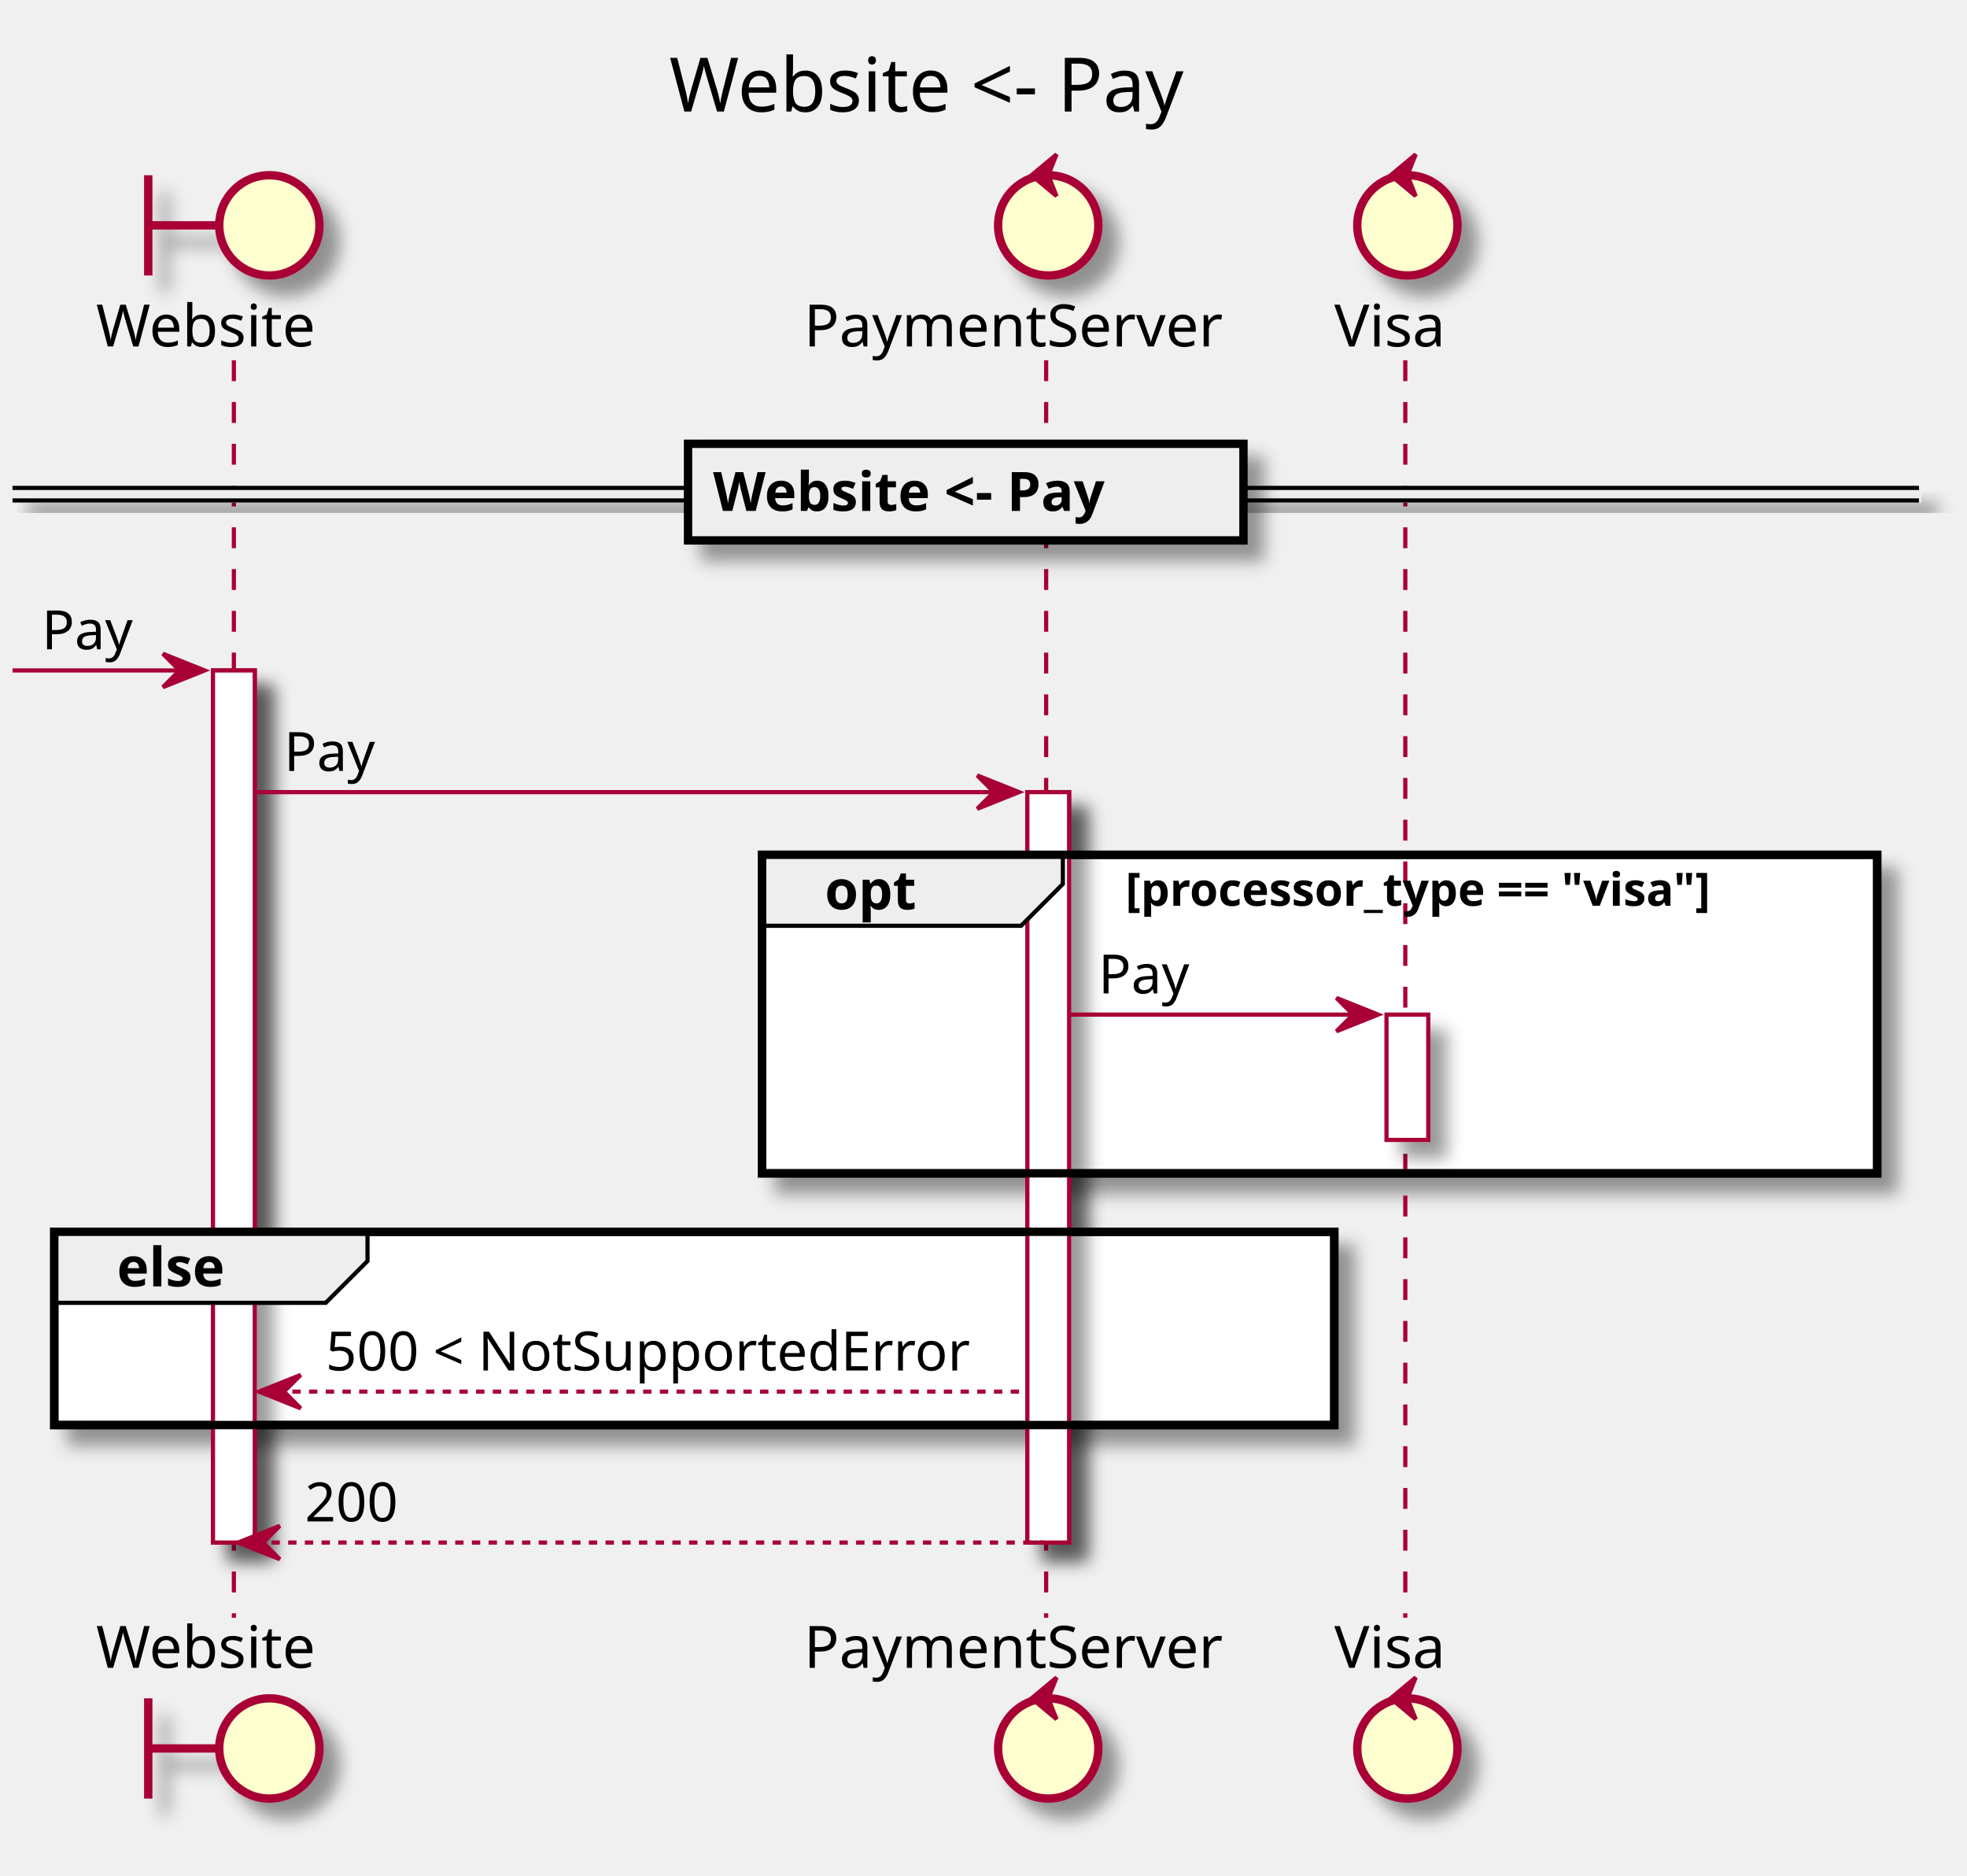
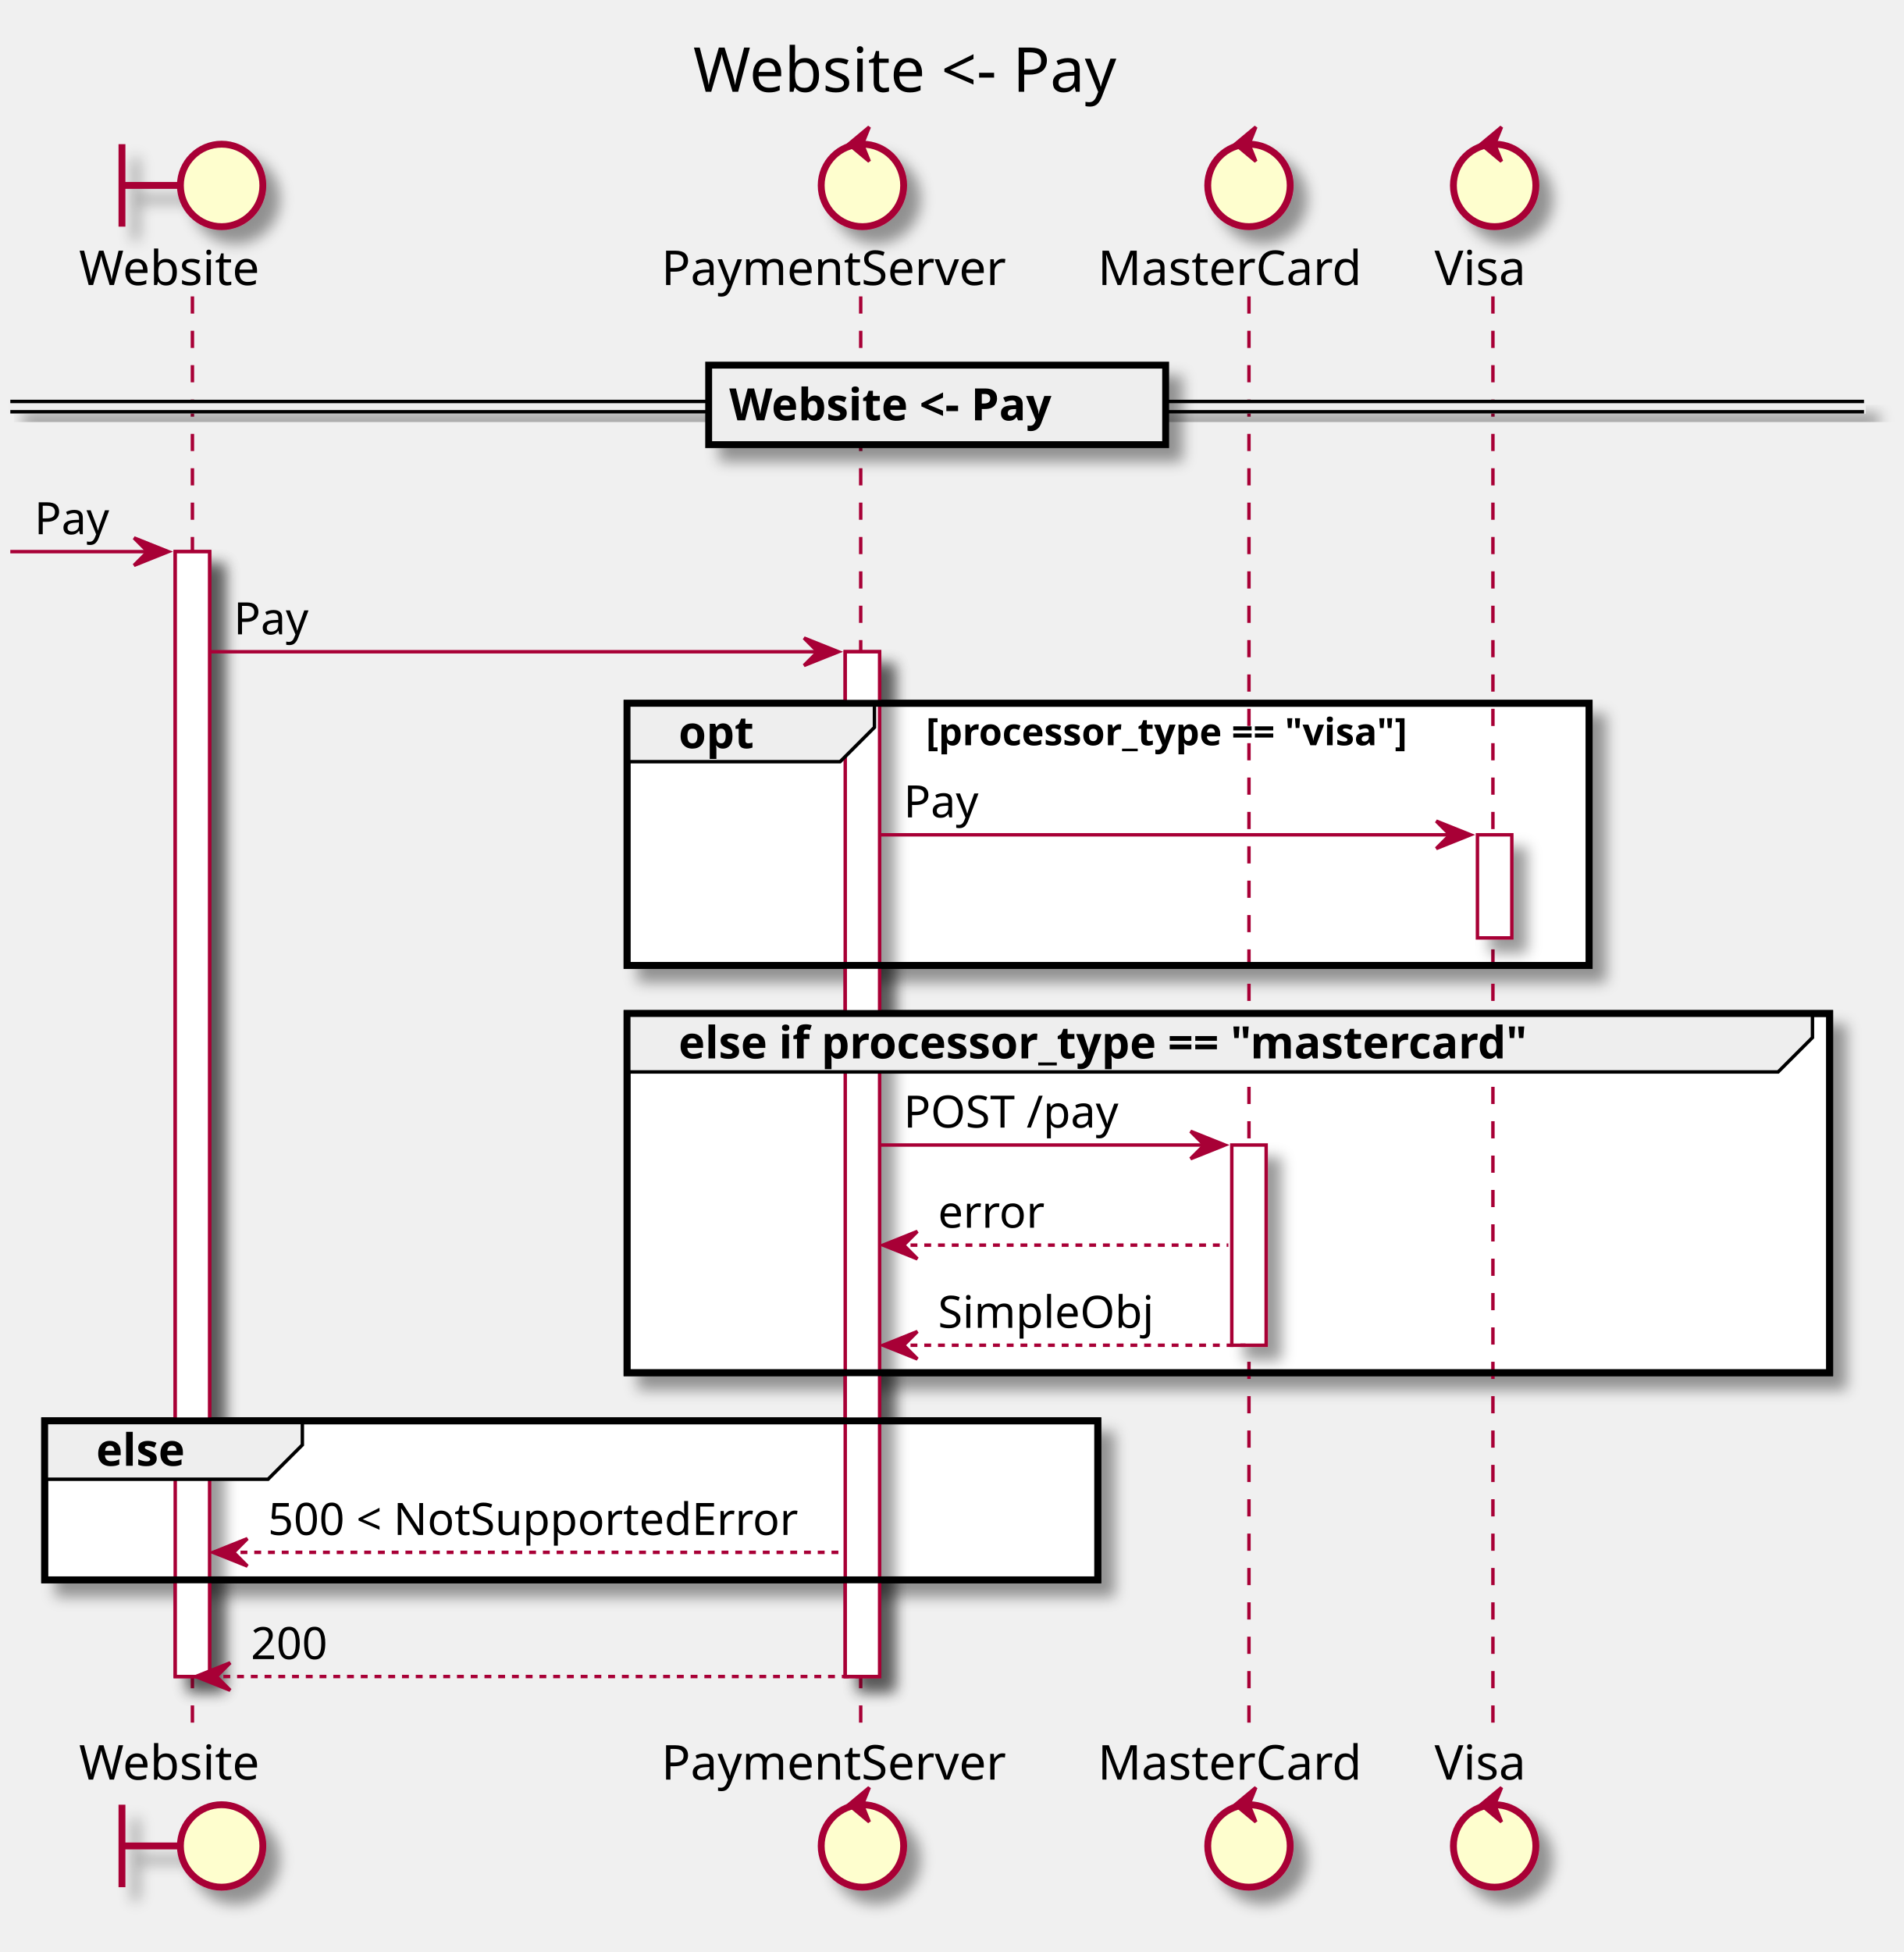
- <svg xmlns="http://www.w3.org/2000/svg" contentScriptType="application/ecmascript" contentStyleType="text/css" height="449px" preserveAspectRatio="none" style="width:471px;height:449px;" version="1.1" viewBox="0 0 471 449" width="471px" zoomAndPan="magnify">
+ <svg xmlns="http://www.w3.org/2000/svg" contentScriptType="application/ecmascript" contentStyleType="text/css" height="568px" preserveAspectRatio="none" style="width:554px;height:568px;" version="1.1" viewBox="0 0 554 568" width="554px" zoomAndPan="magnify">
  <defs>
-     <filter height="300%" id="f1ddsh5v0g0650" width="300%" x="-1" y="-1">
+     <filter height="300%" id="fiz8mxitrk6m2" width="300%" x="-1" y="-1">
      <feGaussianBlur result="blurOut" stdDeviation="2.0" />
      <feColorMatrix in="blurOut" result="blurOut2" type="matrix" values="0 0 0 0 0 0 0 0 0 0 0 0 0 0 0 0 0 0 .4 0" />
      <feOffset dx="4.0" dy="4.0" in="blurOut2" result="blurOut3" />
      <feBlend in="SourceGraphic" in2="blurOut3" mode="normal" />
    </filter>
  </defs>
  <g>
-     <text fill="#000000" font-family="sans-serif" font-size="18" lengthAdjust="spacingAndGlyphs" textLength="142" x="160.25" y="26.708">Website &lt;- Pay</text>
-     <rect fill="#FFFFFF" filter="url(#f1ddsh5v0g0650)" height="208.797" style="stroke: #A80036; stroke-width: 1.0;" width="10" x="51" y="160.516" />
-     <rect fill="#FFFFFF" filter="url(#f1ddsh5v0g0650)" height="179.664" style="stroke: #A80036; stroke-width: 1.0;" width="10" x="246" y="189.648" />
-     <rect fill="#FFFFFF" filter="url(#f1ddsh5v0g0650)" height="30" style="stroke: #A80036; stroke-width: 1.0;" width="10" x="332" y="242.914" />
-     <rect fill="#FFFFFF" filter="url(#f1ddsh5v0g0650)" height="76.266" style="stroke: #000000; stroke-width: 2.0;" width="267" x="182.5" y="204.648" />
-     <rect fill="#FFFFFF" filter="url(#f1ddsh5v0g0650)" height="46.266" style="stroke: #000000; stroke-width: 2.0;" width="306.5" x="13" y="294.914" />
-     <line style="stroke: #A80036; stroke-width: 1.0; stroke-dasharray: 5.0,5.0;" x1="56" x2="56" y1="86.25" y2="387.312" />
-     <line style="stroke: #A80036; stroke-width: 1.0; stroke-dasharray: 5.0,5.0;" x1="250.5" x2="250.5" y1="86.25" y2="387.312" />
-     <line style="stroke: #A80036; stroke-width: 1.0; stroke-dasharray: 5.0,5.0;" x1="336.5" x2="336.5" y1="86.25" y2="387.312" />
+     <text fill="#000000" font-family="sans-serif" font-size="18" lengthAdjust="spacingAndGlyphs" textLength="142" x="201.75" y="26.708">Website &lt;- Pay</text>
+     <rect fill="#FFFFFF" filter="url(#fiz8mxitrk6m2)" height="327.328" style="stroke: #A80036; stroke-width: 1.0;" width="10" x="51" y="160.516" />
+     <rect fill="#FFFFFF" filter="url(#fiz8mxitrk6m2)" height="298.195" style="stroke: #A80036; stroke-width: 1.0;" width="10" x="246" y="189.648" />
+     <rect fill="#FFFFFF" filter="url(#fiz8mxitrk6m2)" height="58.266" style="stroke: #A80036; stroke-width: 1.0;" width="10" x="358.5" y="333.18" />
+     <rect fill="#FFFFFF" filter="url(#fiz8mxitrk6m2)" height="30" style="stroke: #A80036; stroke-width: 1.0;" width="10" x="430" y="242.914" />
+     <rect fill="#FFFFFF" filter="url(#fiz8mxitrk6m2)" height="76.266" style="stroke: #000000; stroke-width: 2.0;" width="280" x="182.5" y="204.648" />
+     <rect fill="#FFFFFF" filter="url(#fiz8mxitrk6m2)" height="104.531" style="stroke: #000000; stroke-width: 2.0;" width="350" x="182.5" y="294.914" />
+     <rect fill="#FFFFFF" filter="url(#fiz8mxitrk6m2)" height="46.266" style="stroke: #000000; stroke-width: 2.0;" width="306.5" x="13" y="413.445" />
+     <line style="stroke: #A80036; stroke-width: 1.0; stroke-dasharray: 5.0,5.0;" x1="56" x2="56" y1="86.25" y2="505.844" />
+     <line style="stroke: #A80036; stroke-width: 1.0; stroke-dasharray: 5.0,5.0;" x1="250.5" x2="250.5" y1="86.25" y2="505.844" />
+     <line style="stroke: #A80036; stroke-width: 1.0; stroke-dasharray: 5.0,5.0;" x1="363.5" x2="363.5" y1="86.25" y2="505.844" />
+     <line style="stroke: #A80036; stroke-width: 1.0; stroke-dasharray: 5.0,5.0;" x1="434.5" x2="434.5" y1="86.25" y2="505.844" />
    <text fill="#000000" font-family="sans-serif" font-size="14" lengthAdjust="spacingAndGlyphs" textLength="60" x="23" y="82.948">Website</text>
-     <path d="M35.5,41.953 L35.5,65.953 M35.5,53.953 L52.5,53.953 " fill="none" filter="url(#f1ddsh5v0g0650)" style="stroke: #A80036; stroke-width: 2.0;" />
-     <ellipse cx="64.5" cy="53.953" fill="#FEFECE" filter="url(#f1ddsh5v0g0650)" rx="12" ry="12" style="stroke: #A80036; stroke-width: 2.0;" />
-     <text fill="#000000" font-family="sans-serif" font-size="14" lengthAdjust="spacingAndGlyphs" textLength="60" x="23" y="399.308">Website</text>
-     <path d="M35.5,406.609 L35.5,430.609 M35.5,418.609 L52.5,418.609 " fill="none" filter="url(#f1ddsh5v0g0650)" style="stroke: #A80036; stroke-width: 2.0;" />
-     <ellipse cx="64.5" cy="418.609" fill="#FEFECE" filter="url(#f1ddsh5v0g0650)" rx="12" ry="12" style="stroke: #A80036; stroke-width: 2.0;" />
+     <path d="M35.5,41.953 L35.5,65.953 M35.5,53.953 L52.5,53.953 " fill="none" filter="url(#fiz8mxitrk6m2)" style="stroke: #A80036; stroke-width: 2.0;" />
+     <ellipse cx="64.5" cy="53.953" fill="#FEFECE" filter="url(#fiz8mxitrk6m2)" rx="12" ry="12" style="stroke: #A80036; stroke-width: 2.0;" />
+     <text fill="#000000" font-family="sans-serif" font-size="14" lengthAdjust="spacingAndGlyphs" textLength="60" x="23" y="517.839">Website</text>
+     <path d="M35.5,525.141 L35.5,549.141 M35.5,537.141 L52.5,537.141 " fill="none" filter="url(#fiz8mxitrk6m2)" style="stroke: #A80036; stroke-width: 2.0;" />
+     <ellipse cx="64.5" cy="537.141" fill="#FEFECE" filter="url(#fiz8mxitrk6m2)" rx="12" ry="12" style="stroke: #A80036; stroke-width: 2.0;" />
    <text fill="#000000" font-family="sans-serif" font-size="14" lengthAdjust="spacingAndGlyphs" textLength="111" x="192.5" y="82.948">PaymentServer</text>
-     <ellipse cx="251" cy="53.953" fill="#FEFECE" filter="url(#f1ddsh5v0g0650)" rx="12" ry="12" style="stroke: #A80036; stroke-width: 2.0;" />
+     <ellipse cx="251" cy="53.953" fill="#FEFECE" filter="url(#fiz8mxitrk6m2)" rx="12" ry="12" style="stroke: #A80036; stroke-width: 2.0;" />
    <polygon fill="#A80036" points="247,41.953,253,36.953,251,41.953,253,46.953,247,41.953" style="stroke: #A80036; stroke-width: 1.0;" />
-     <text fill="#000000" font-family="sans-serif" font-size="14" lengthAdjust="spacingAndGlyphs" textLength="111" x="192.5" y="399.308">PaymentServer</text>
-     <ellipse cx="251" cy="418.609" fill="#FEFECE" filter="url(#f1ddsh5v0g0650)" rx="12" ry="12" style="stroke: #A80036; stroke-width: 2.0;" />
-     <polygon fill="#A80036" points="247,406.609,253,401.609,251,406.609,253,411.609,247,406.609" style="stroke: #A80036; stroke-width: 1.0;" />
-     <text fill="#000000" font-family="sans-serif" font-size="14" lengthAdjust="spacingAndGlyphs" textLength="29" x="319.5" y="82.948">Visa</text>
-     <ellipse cx="337" cy="53.953" fill="#FEFECE" filter="url(#f1ddsh5v0g0650)" rx="12" ry="12" style="stroke: #A80036; stroke-width: 2.0;" />
-     <polygon fill="#A80036" points="333,41.953,339,36.953,337,41.953,339,46.953,333,41.953" style="stroke: #A80036; stroke-width: 1.0;" />
-     <text fill="#000000" font-family="sans-serif" font-size="14" lengthAdjust="spacingAndGlyphs" textLength="29" x="319.5" y="399.308">Visa</text>
-     <ellipse cx="337" cy="418.609" fill="#FEFECE" filter="url(#f1ddsh5v0g0650)" rx="12" ry="12" style="stroke: #A80036; stroke-width: 2.0;" />
-     <polygon fill="#A80036" points="333,406.609,339,401.609,337,406.609,339,411.609,333,406.609" style="stroke: #A80036; stroke-width: 1.0;" />
-     <rect fill="#FFFFFF" filter="url(#f1ddsh5v0g0650)" height="208.797" style="stroke: #A80036; stroke-width: 1.0;" width="10" x="51" y="160.516" />
-     <rect fill="#FFFFFF" filter="url(#f1ddsh5v0g0650)" height="179.664" style="stroke: #A80036; stroke-width: 1.0;" width="10" x="246" y="189.648" />
-     <rect fill="#FFFFFF" filter="url(#f1ddsh5v0g0650)" height="30" style="stroke: #A80036; stroke-width: 1.0;" width="10" x="332" y="242.914" />
-     <rect fill="#EEEEEE" filter="url(#f1ddsh5v0g0650)" height="3" style="stroke: #EEEEEE; stroke-width: 1.0;" width="456.5" x="3" y="116.816" />
-     <line style="stroke: #000000; stroke-width: 1.0;" x1="3" x2="459.5" y1="116.816" y2="116.816" />
-     <line style="stroke: #000000; stroke-width: 1.0;" x1="3" x2="459.5" y1="119.816" y2="119.816" />
-     <rect fill="#EEEEEE" filter="url(#f1ddsh5v0g0650)" height="23.133" style="stroke: #000000; stroke-width: 2.0;" width="133" x="164.75" y="106.25" />
-     <text fill="#000000" font-family="sans-serif" font-size="13" font-weight="bold" lengthAdjust="spacingAndGlyphs" textLength="114" x="170.75" y="122.317">Website &lt;- Pay</text>
+     <text fill="#000000" font-family="sans-serif" font-size="14" lengthAdjust="spacingAndGlyphs" textLength="111" x="192.5" y="517.839">PaymentServer</text>
+     <ellipse cx="251" cy="537.141" fill="#FEFECE" filter="url(#fiz8mxitrk6m2)" rx="12" ry="12" style="stroke: #A80036; stroke-width: 2.0;" />
+     <polygon fill="#A80036" points="247,525.141,253,520.141,251,525.141,253,530.141,247,525.141" style="stroke: #A80036; stroke-width: 1.0;" />
+     <text fill="#000000" font-family="sans-serif" font-size="14" lengthAdjust="spacingAndGlyphs" textLength="82" x="319.5" y="82.948">MasterCard</text>
+     <ellipse cx="363.5" cy="53.953" fill="#FEFECE" filter="url(#fiz8mxitrk6m2)" rx="12" ry="12" style="stroke: #A80036; stroke-width: 2.0;" />
+     <polygon fill="#A80036" points="359.5,41.953,365.5,36.953,363.5,41.953,365.5,46.953,359.5,41.953" style="stroke: #A80036; stroke-width: 1.0;" />
+     <text fill="#000000" font-family="sans-serif" font-size="14" lengthAdjust="spacingAndGlyphs" textLength="82" x="319.5" y="517.839">MasterCard</text>
+     <ellipse cx="363.5" cy="537.141" fill="#FEFECE" filter="url(#fiz8mxitrk6m2)" rx="12" ry="12" style="stroke: #A80036; stroke-width: 2.0;" />
+     <polygon fill="#A80036" points="359.5,525.141,365.5,520.141,363.5,525.141,365.5,530.141,359.5,525.141" style="stroke: #A80036; stroke-width: 1.0;" />
+     <text fill="#000000" font-family="sans-serif" font-size="14" lengthAdjust="spacingAndGlyphs" textLength="29" x="417.5" y="82.948">Visa</text>
+     <ellipse cx="435" cy="53.953" fill="#FEFECE" filter="url(#fiz8mxitrk6m2)" rx="12" ry="12" style="stroke: #A80036; stroke-width: 2.0;" />
+     <polygon fill="#A80036" points="431,41.953,437,36.953,435,41.953,437,46.953,431,41.953" style="stroke: #A80036; stroke-width: 1.0;" />
+     <text fill="#000000" font-family="sans-serif" font-size="14" lengthAdjust="spacingAndGlyphs" textLength="29" x="417.5" y="517.839">Visa</text>
+     <ellipse cx="435" cy="537.141" fill="#FEFECE" filter="url(#fiz8mxitrk6m2)" rx="12" ry="12" style="stroke: #A80036; stroke-width: 2.0;" />
+     <polygon fill="#A80036" points="431,525.141,437,520.141,435,525.141,437,530.141,431,525.141" style="stroke: #A80036; stroke-width: 1.0;" />
+     <rect fill="#FFFFFF" filter="url(#fiz8mxitrk6m2)" height="327.328" style="stroke: #A80036; stroke-width: 1.0;" width="10" x="51" y="160.516" />
+     <rect fill="#FFFFFF" filter="url(#fiz8mxitrk6m2)" height="298.195" style="stroke: #A80036; stroke-width: 1.0;" width="10" x="246" y="189.648" />
+     <rect fill="#FFFFFF" filter="url(#fiz8mxitrk6m2)" height="58.266" style="stroke: #A80036; stroke-width: 1.0;" width="10" x="358.5" y="333.18" />
+     <rect fill="#FFFFFF" filter="url(#fiz8mxitrk6m2)" height="30" style="stroke: #A80036; stroke-width: 1.0;" width="10" x="430" y="242.914" />
+     <rect fill="#EEEEEE" filter="url(#fiz8mxitrk6m2)" height="3" style="stroke: #EEEEEE; stroke-width: 1.0;" width="539.5" x="3" y="116.816" />
+     <line style="stroke: #000000; stroke-width: 1.0;" x1="3" x2="542.5" y1="116.816" y2="116.816" />
+     <line style="stroke: #000000; stroke-width: 1.0;" x1="3" x2="542.5" y1="119.816" y2="119.816" />
+     <rect fill="#EEEEEE" filter="url(#fiz8mxitrk6m2)" height="23.133" style="stroke: #000000; stroke-width: 2.0;" width="133" x="206.25" y="106.25" />
+     <text fill="#000000" font-family="sans-serif" font-size="13" font-weight="bold" lengthAdjust="spacingAndGlyphs" textLength="114" x="212.25" y="122.317">Website &lt;- Pay</text>
    <polygon fill="#A80036" points="39,156.516,49,160.516,39,164.516,43,160.516" style="stroke: #A80036; stroke-width: 1.0;" />
    <line style="stroke: #A80036; stroke-width: 1.0;" x1="3" x2="45" y1="160.516" y2="160.516" />
    <text fill="#000000" font-family="sans-serif" font-size="13" lengthAdjust="spacingAndGlyphs" textLength="24" x="10" y="155.45">Pay</text>
    <polygon fill="#A80036" points="234,185.648,244,189.648,234,193.648,238,189.648" style="stroke: #A80036; stroke-width: 1.0;" />
    <line style="stroke: #A80036; stroke-width: 1.0;" x1="61" x2="240" y1="189.648" y2="189.648" />
    <text fill="#000000" font-family="sans-serif" font-size="13" lengthAdjust="spacingAndGlyphs" textLength="24" x="68" y="184.583">Pay</text>
    <path d="M182.5,204.648 L254.5,204.648 L254.5,211.648 L244.5,221.648 L182.5,221.648 L182.5,204.648 " fill="#EEEEEE" style="stroke: #000000; stroke-width: 1.0;" />
-     <rect fill="none" height="76.266" style="stroke: #000000; stroke-width: 2.0;" width="267" x="182.5" y="204.648" />
+     <rect fill="none" height="76.266" style="stroke: #000000; stroke-width: 2.0;" width="280" x="182.5" y="204.648" />
    <text fill="#000000" font-family="sans-serif" font-size="13" font-weight="bold" lengthAdjust="spacingAndGlyphs" textLength="27" x="197.5" y="217.715">opt</text>
    <text fill="#000000" font-family="sans-serif" font-size="11" font-weight="bold" lengthAdjust="spacingAndGlyphs" textLength="175" x="269.5" y="216.859">[processor_type == "visa"]</text>
-     <polygon fill="#A80036" points="320,238.914,330,242.914,320,246.914,324,242.914" style="stroke: #A80036; stroke-width: 1.0;" />
-     <line style="stroke: #A80036; stroke-width: 1.0;" x1="256" x2="326" y1="242.914" y2="242.914" />
+     <polygon fill="#A80036" points="418,238.914,428,242.914,418,246.914,422,242.914" style="stroke: #A80036; stroke-width: 1.0;" />
+     <line style="stroke: #A80036; stroke-width: 1.0;" x1="256" x2="424" y1="242.914" y2="242.914" />
    <text fill="#000000" font-family="sans-serif" font-size="13" lengthAdjust="spacingAndGlyphs" textLength="24" x="263" y="237.848">Pay</text>
-     <path d="M13,294.914 L88,294.914 L88,301.914 L78,311.914 L13,311.914 L13,294.914 " fill="#EEEEEE" style="stroke: #000000; stroke-width: 1.0;" />
-     <rect fill="none" height="46.266" style="stroke: #000000; stroke-width: 2.0;" width="306.5" x="13" y="294.914" />
-     <text fill="#000000" font-family="sans-serif" font-size="13" font-weight="bold" lengthAdjust="spacingAndGlyphs" textLength="30" x="28" y="307.981">else</text>
-     <polygon fill="#A80036" points="72,329.18,62,333.18,72,337.18,68,333.18" style="stroke: #A80036; stroke-width: 1.0;" />
-     <line style="stroke: #A80036; stroke-width: 1.0; stroke-dasharray: 2.0,2.0;" x1="66" x2="245" y1="333.18" y2="333.18" />
-     <text fill="#000000" font-family="sans-serif" font-size="13" lengthAdjust="spacingAndGlyphs" textLength="161" x="78" y="328.114">500 &lt; NotSupportedError</text>
-     <polygon fill="#A80036" points="67,365.312,57,369.312,67,373.312,63,369.312" style="stroke: #A80036; stroke-width: 1.0;" />
-     <line style="stroke: #A80036; stroke-width: 1.0; stroke-dasharray: 2.0,2.0;" x1="61" x2="250" y1="369.312" y2="369.312" />
-     <text fill="#000000" font-family="sans-serif" font-size="13" lengthAdjust="spacingAndGlyphs" textLength="24" x="73" y="364.247">200</text>
+     <path d="M182.5,294.914 L527.5,294.914 L527.5,301.914 L517.5,311.914 L182.5,311.914 L182.5,294.914 " fill="#EEEEEE" style="stroke: #000000; stroke-width: 1.0;" />
+     <rect fill="none" height="104.531" style="stroke: #000000; stroke-width: 2.0;" width="350" x="182.5" y="294.914" />
+     <text fill="#000000" font-family="sans-serif" font-size="13" font-weight="bold" lengthAdjust="spacingAndGlyphs" textLength="300" x="197.5" y="307.981">else if processor_type == "mastercard"</text>
+     <polygon fill="#A80036" points="346.5,329.18,356.5,333.18,346.5,337.18,350.5,333.18" style="stroke: #A80036; stroke-width: 1.0;" />
+     <line style="stroke: #A80036; stroke-width: 1.0;" x1="256" x2="352.5" y1="333.18" y2="333.18" />
+     <text fill="#000000" font-family="sans-serif" font-size="13" lengthAdjust="spacingAndGlyphs" textLength="66" x="263" y="328.114">POST /pay</text>
+     <polygon fill="#A80036" points="267,358.312,257,362.312,267,366.312,263,362.312" style="stroke: #A80036; stroke-width: 1.0;" />
+     <line style="stroke: #A80036; stroke-width: 1.0; stroke-dasharray: 2.0,2.0;" x1="261" x2="357.5" y1="362.312" y2="362.312" />
+     <text fill="#000000" font-family="sans-serif" font-size="13" lengthAdjust="spacingAndGlyphs" textLength="31" x="273" y="357.247">error</text>
+     <polygon fill="#A80036" points="267,387.445,257,391.445,267,395.445,263,391.445" style="stroke: #A80036; stroke-width: 1.0;" />
+     <line style="stroke: #A80036; stroke-width: 1.0; stroke-dasharray: 2.0,2.0;" x1="261" x2="362.5" y1="391.445" y2="391.445" />
+     <text fill="#000000" font-family="sans-serif" font-size="13" lengthAdjust="spacingAndGlyphs" textLength="64" x="273" y="386.379">SimpleObj</text>
+     <path d="M13,413.445 L88,413.445 L88,420.445 L78,430.445 L13,430.445 L13,413.445 " fill="#EEEEEE" style="stroke: #000000; stroke-width: 1.0;" />
+     <rect fill="none" height="46.266" style="stroke: #000000; stroke-width: 2.0;" width="306.5" x="13" y="413.445" />
+     <text fill="#000000" font-family="sans-serif" font-size="13" font-weight="bold" lengthAdjust="spacingAndGlyphs" textLength="30" x="28" y="426.512">else</text>
+     <polygon fill="#A80036" points="72,447.711,62,451.711,72,455.711,68,451.711" style="stroke: #A80036; stroke-width: 1.0;" />
+     <line style="stroke: #A80036; stroke-width: 1.0; stroke-dasharray: 2.0,2.0;" x1="66" x2="245" y1="451.711" y2="451.711" />
+     <text fill="#000000" font-family="sans-serif" font-size="13" lengthAdjust="spacingAndGlyphs" textLength="161" x="78" y="446.645">500 &lt; NotSupportedError</text>
+     <polygon fill="#A80036" points="67,483.844,57,487.844,67,491.844,63,487.844" style="stroke: #A80036; stroke-width: 1.0;" />
+     <line style="stroke: #A80036; stroke-width: 1.0; stroke-dasharray: 2.0,2.0;" x1="61" x2="250" y1="487.844" y2="487.844" />
+     <text fill="#000000" font-family="sans-serif" font-size="13" lengthAdjust="spacingAndGlyphs" textLength="24" x="73" y="482.778">200</text>
  </g>
</svg>
